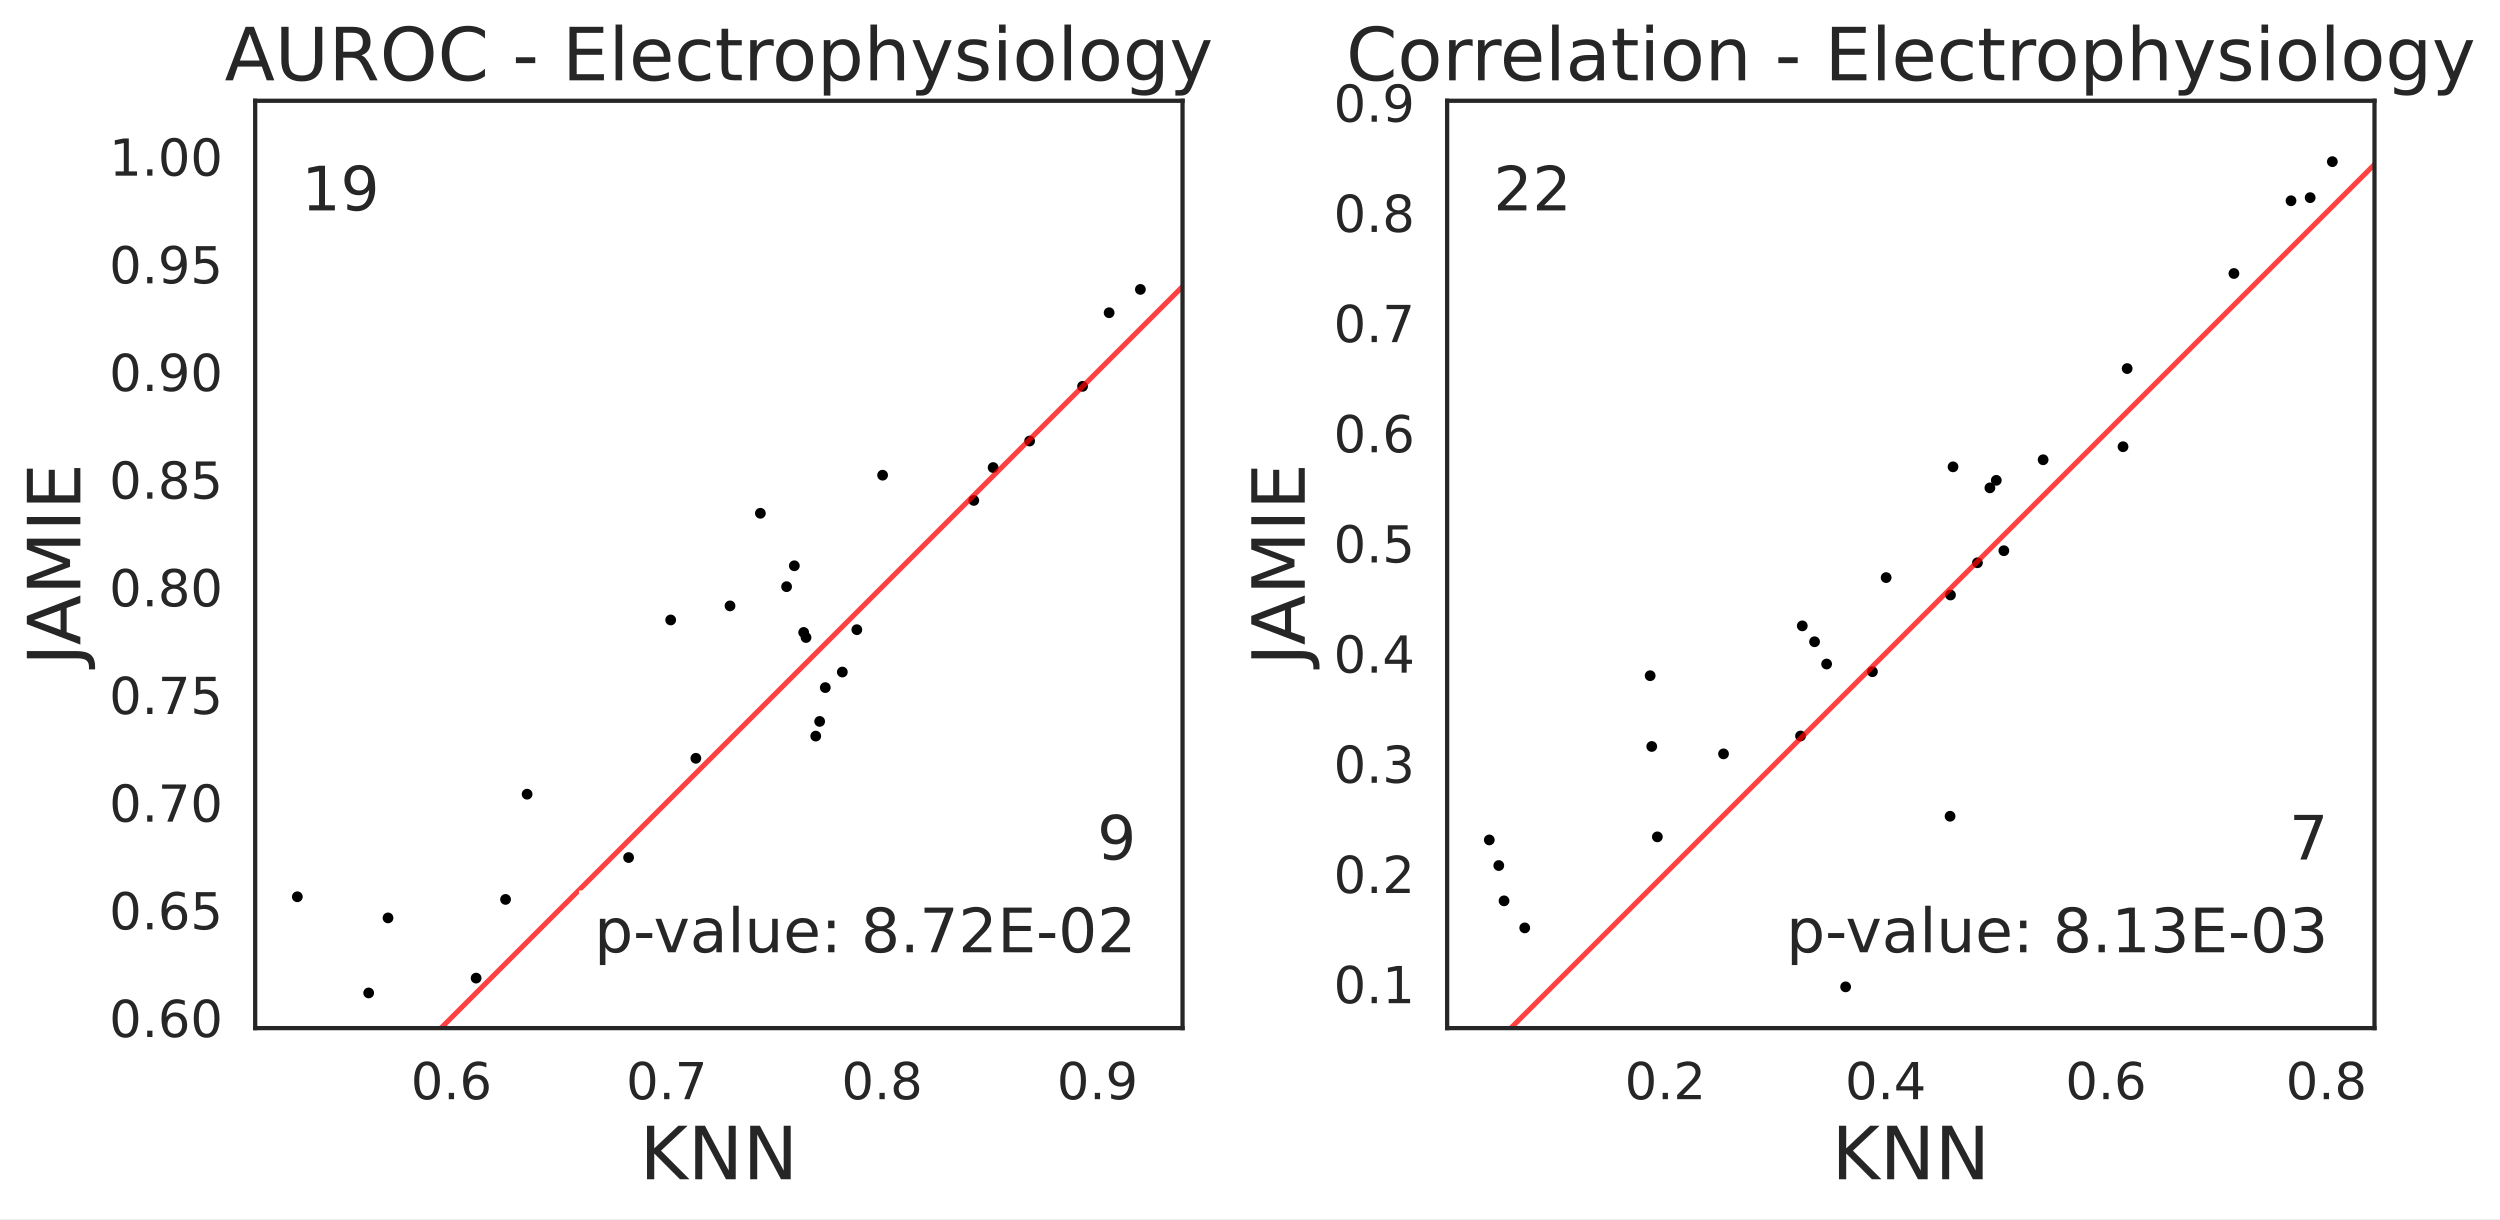
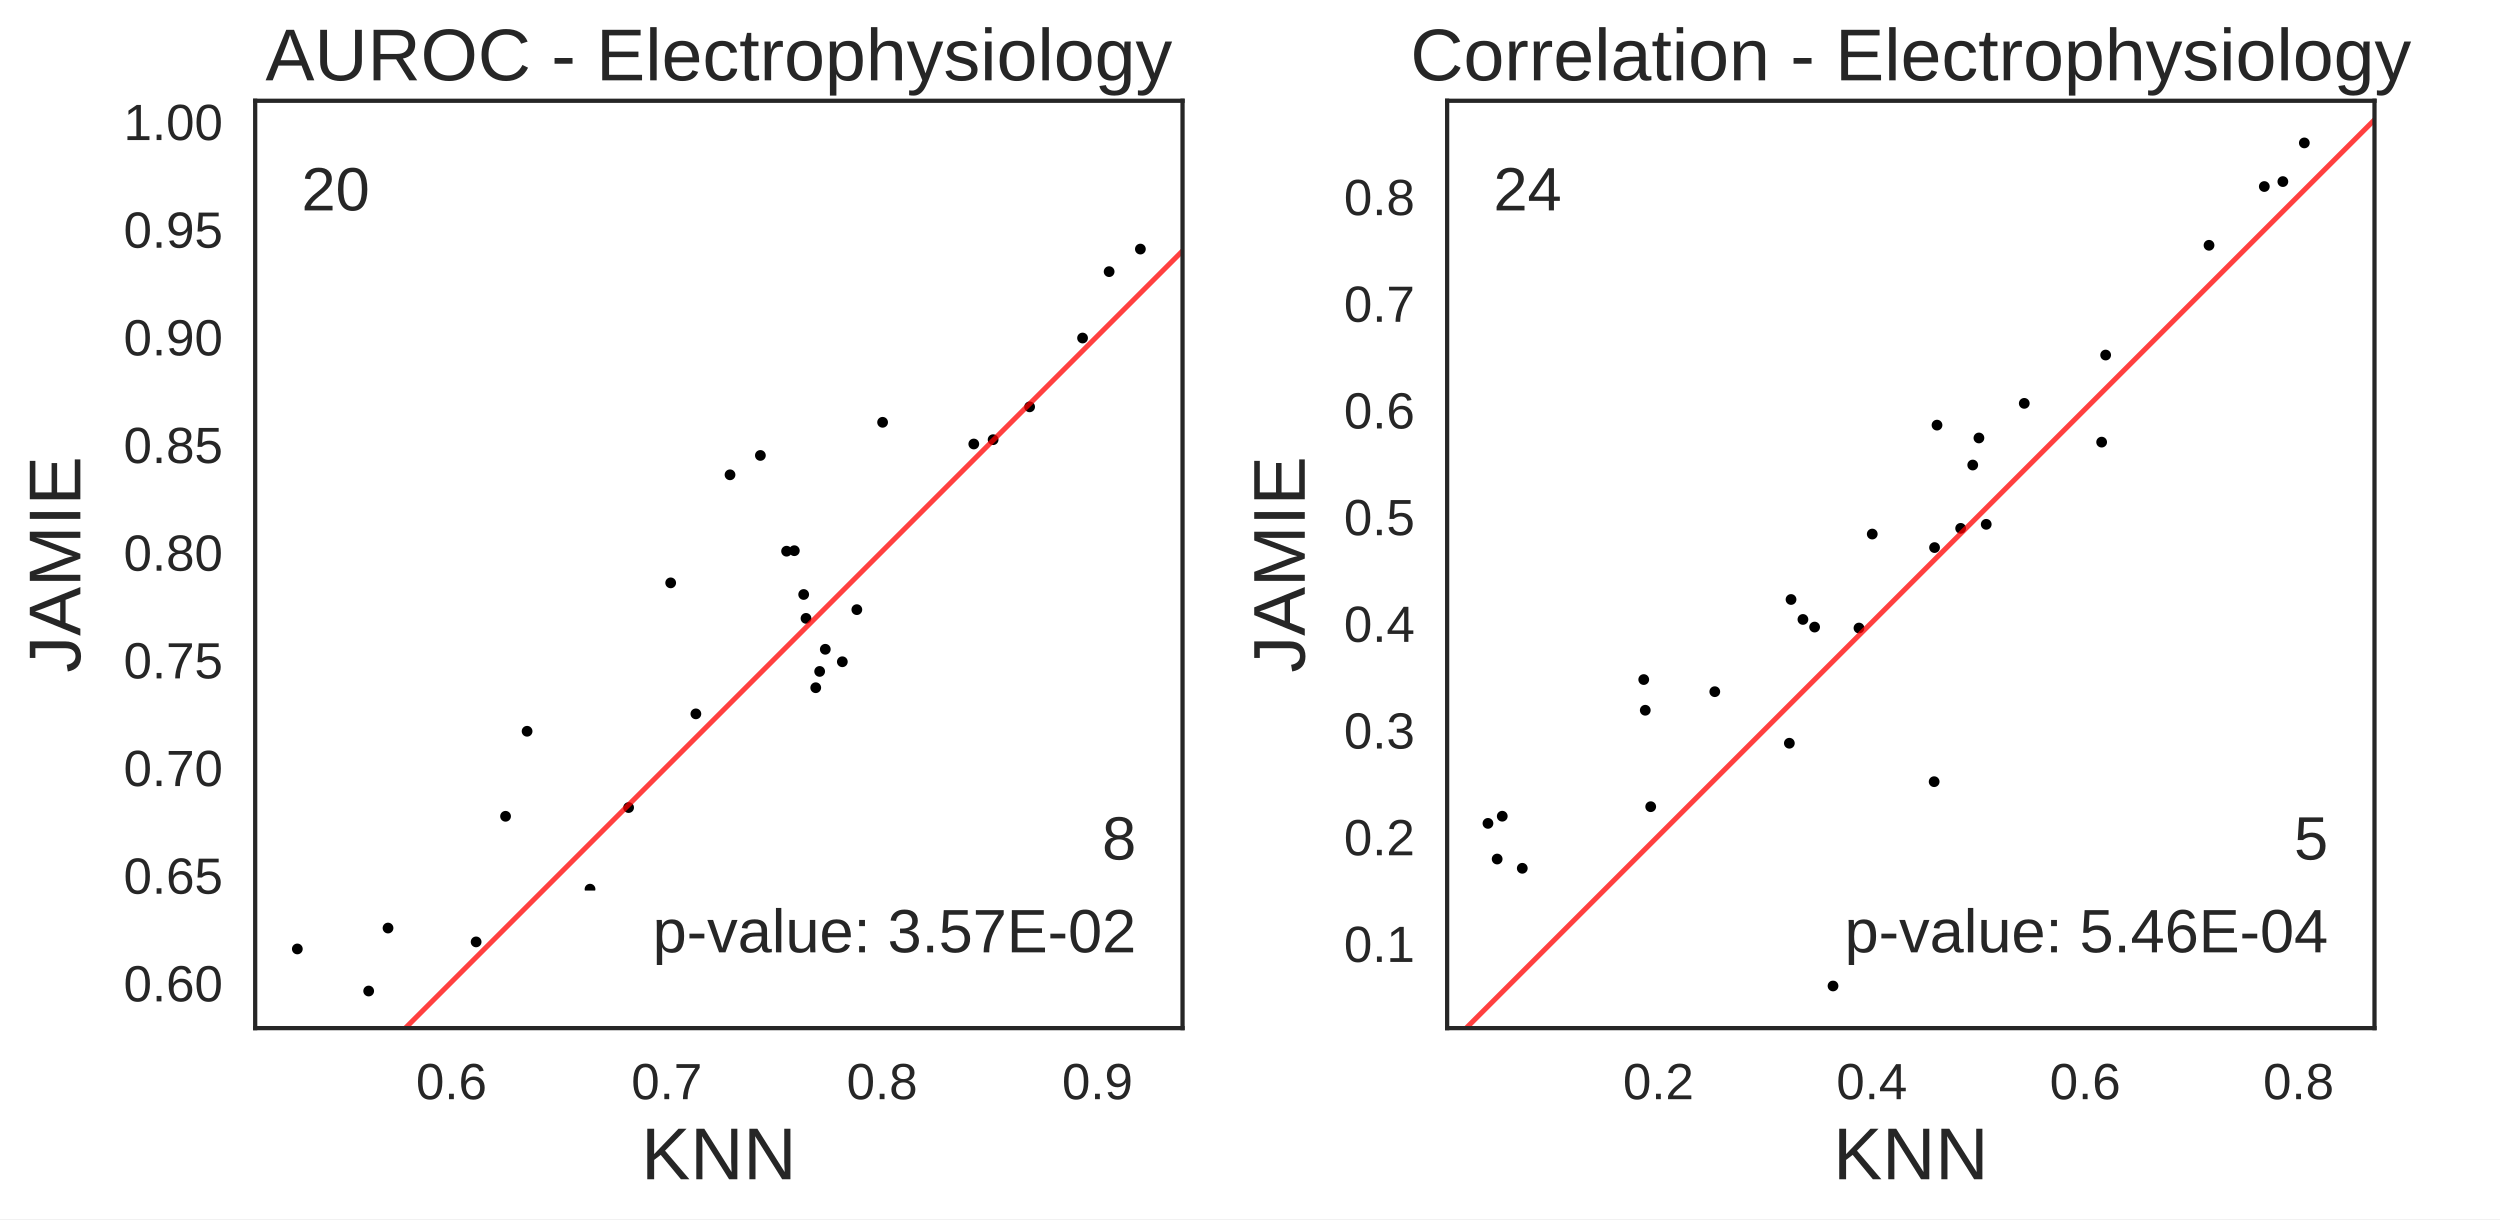
- <svg xmlns="http://www.w3.org/2000/svg" xmlns:xlink="http://www.w3.org/1999/xlink" height="358.249pt" version="1.1" viewBox="0 0 734.672 358.249" width="734.672pt">
+ <svg xmlns="http://www.w3.org/2000/svg" xmlns:xlink="http://www.w3.org/1999/xlink" width="734.672pt" height="358.249pt" viewBox="0 0 734.672 358.249" version="1.1">
  <defs>
-     <style type="text/css">*{stroke-linecap:butt;stroke-linejoin:round;}</style>
+     <style type="text/css">*{stroke-linejoin: round; stroke-linecap: butt}</style>
  </defs>
  <g id="figure_1">
    <g id="patch_1">
-       <path d="M 0 358.249  L 734.672 358.249  L 734.672 0  L 0 0  z " style="fill:#ffffff;" />
+       <path d="M 0 358.249  L 734.672 358.249  L 734.672 -0  L 0 -0  z " style="fill: #ffffff" />
    </g>
    <g id="axes_1">
      <g id="patch_2">
-         <path d="M 74.99 302.133  L 347.51 302.133  L 347.51 29.613  L 74.99 29.613  z " style="fill:#ffffff;" />
+         <path d="M 74.99 302.133  L 347.51 302.133  L 347.51 29.613  L 74.99 29.613  z " style="fill: #ffffff" />
      </g>
      <g id="matplotlib.axis_1">
        <g id="xtick_1">
          <g id="text_1">
-             <text style="fill:#262626;font-family:DejaVu Sans;font-size:14.994px;font-stretch:normal;font-style:normal;font-weight:normal;text-anchor:middle;" transform="rotate(-0, 132.6586, 323.0257)" x="132.659" y="323.026">0.6</text>
+             <text style="fill: #262626; font: 14.994px 'Arial', 'DejaVu Sans', 'Liberation Sans', 'Bitstream Vera Sans', sans-serif; text-anchor: middle" x="132.659" y="323.026" transform="rotate(-0 132.6586 323.0257)">0.6</text>
          </g>
        </g>
        <g id="xtick_2">
          <g id="text_2">
-             <text style="fill:#262626;font-family:DejaVu Sans;font-size:14.994px;font-stretch:normal;font-style:normal;font-weight:normal;text-anchor:middle;" transform="rotate(-0, 195.9394, 323.0257)" x="195.939" y="323.026">0.7</text>
+             <text style="fill: #262626; font: 14.994px 'Arial', 'DejaVu Sans', 'Liberation Sans', 'Bitstream Vera Sans', sans-serif; text-anchor: middle" x="195.939" y="323.026" transform="rotate(-0 195.9394 323.0257)">0.7</text>
          </g>
        </g>
        <g id="xtick_3">
          <g id="text_3">
-             <text style="fill:#262626;font-family:DejaVu Sans;font-size:14.994px;font-stretch:normal;font-style:normal;font-weight:normal;text-anchor:middle;" transform="rotate(-0, 259.2202, 323.0257)" x="259.22" y="323.026">0.8</text>
+             <text style="fill: #262626; font: 14.994px 'Arial', 'DejaVu Sans', 'Liberation Sans', 'Bitstream Vera Sans', sans-serif; text-anchor: middle" x="259.22" y="323.026" transform="rotate(-0 259.2202 323.0257)">0.8</text>
          </g>
        </g>
        <g id="xtick_4">
          <g id="text_4">
-             <text style="fill:#262626;font-family:DejaVu Sans;font-size:14.994px;font-stretch:normal;font-style:normal;font-weight:normal;text-anchor:middle;" transform="rotate(-0, 322.501, 323.0257)" x="322.501" y="323.026">0.9</text>
+             <text style="fill: #262626; font: 14.994px 'Arial', 'DejaVu Sans', 'Liberation Sans', 'Bitstream Vera Sans', sans-serif; text-anchor: middle" x="322.501" y="323.026" transform="rotate(-0 322.501 323.0257)">0.9</text>
          </g>
        </g>
        <g id="text_5">
-           <text style="fill:#262626;font-family:DejaVu Sans;font-size:21.6px;font-stretch:normal;font-style:normal;font-weight:normal;text-anchor:middle;" transform="rotate(-0, 211.2498, 346.5566)" x="211.25" y="346.557">KNN</text>
+           <text style="fill: #262626; font: 21.6px 'Arial', 'DejaVu Sans', 'Liberation Sans', 'Bitstream Vera Sans', sans-serif; text-anchor: middle" x="211.25" y="346.557" transform="rotate(-0 211.2498 346.5566)">KNN</text>
        </g>
      </g>
      <g id="matplotlib.axis_2">
        <g id="ytick_1">
          <g id="text_6">
-             <text style="fill:#262626;font-family:DejaVu Sans;font-size:14.994px;font-stretch:normal;font-style:normal;font-weight:normal;text-anchor:end;" transform="rotate(-0, 65.48983, 304.7488)" x="65.49" y="304.749">0.60</text>
+             <text style="fill: #262626; font: 14.994px 'Arial', 'DejaVu Sans', 'Liberation Sans', 'Bitstream Vera Sans', sans-serif; text-anchor: end" x="65.49" y="294.281" transform="rotate(-0 65.48983 294.2806)">0.60</text>
          </g>
        </g>
        <g id="ytick_2">
          <g id="text_7">
-             <text style="fill:#262626;font-family:DejaVu Sans;font-size:14.994px;font-stretch:normal;font-style:normal;font-weight:normal;text-anchor:end;" transform="rotate(-0, 65.48983, 273.1084)" x="65.49" y="273.108">0.65</text>
+             <text style="fill: #262626; font: 14.994px 'Arial', 'DejaVu Sans', 'Liberation Sans', 'Bitstream Vera Sans', sans-serif; text-anchor: end" x="65.49" y="262.64" transform="rotate(-0 65.48983 262.6402)">0.65</text>
          </g>
        </g>
        <g id="ytick_3">
          <g id="text_8">
-             <text style="fill:#262626;font-family:DejaVu Sans;font-size:14.994px;font-stretch:normal;font-style:normal;font-weight:normal;text-anchor:end;" transform="rotate(-0, 65.48983, 241.468)" x="65.49" y="241.468">0.70</text>
+             <text style="fill: #262626; font: 14.994px 'Arial', 'DejaVu Sans', 'Liberation Sans', 'Bitstream Vera Sans', sans-serif; text-anchor: end" x="65.49" y="231" transform="rotate(-0 65.48983 230.9998)">0.70</text>
          </g>
        </g>
        <g id="ytick_4">
          <g id="text_9">
-             <text style="fill:#262626;font-family:DejaVu Sans;font-size:14.994px;font-stretch:normal;font-style:normal;font-weight:normal;text-anchor:end;" transform="rotate(-0, 65.48983, 209.8276)" x="65.49" y="209.828">0.75</text>
+             <text style="fill: #262626; font: 14.994px 'Arial', 'DejaVu Sans', 'Liberation Sans', 'Bitstream Vera Sans', sans-serif; text-anchor: end" x="65.49" y="199.359" transform="rotate(-0 65.48983 199.3595)">0.75</text>
          </g>
        </g>
        <g id="ytick_5">
          <g id="text_10">
-             <text style="fill:#262626;font-family:DejaVu Sans;font-size:14.994px;font-stretch:normal;font-style:normal;font-weight:normal;text-anchor:end;" transform="rotate(-0, 65.48983, 178.1872)" x="65.49" y="178.187">0.80</text>
+             <text style="fill: #262626; font: 14.994px 'Arial', 'DejaVu Sans', 'Liberation Sans', 'Bitstream Vera Sans', sans-serif; text-anchor: end" x="65.49" y="167.719" transform="rotate(-0 65.48983 167.7191)">0.80</text>
          </g>
        </g>
        <g id="ytick_6">
          <g id="text_11">
-             <text style="fill:#262626;font-family:DejaVu Sans;font-size:14.994px;font-stretch:normal;font-style:normal;font-weight:normal;text-anchor:end;" transform="rotate(-0, 65.48983, 146.5469)" x="65.49" y="146.547">0.85</text>
+             <text style="fill: #262626; font: 14.994px 'Arial', 'DejaVu Sans', 'Liberation Sans', 'Bitstream Vera Sans', sans-serif; text-anchor: end" x="65.49" y="136.079" transform="rotate(-0 65.48983 136.0787)">0.85</text>
          </g>
        </g>
        <g id="ytick_7">
          <g id="text_12">
-             <text style="fill:#262626;font-family:DejaVu Sans;font-size:14.994px;font-stretch:normal;font-style:normal;font-weight:normal;text-anchor:end;" transform="rotate(-0, 65.48983, 114.9065)" x="65.49" y="114.906">0.90</text>
+             <text style="fill: #262626; font: 14.994px 'Arial', 'DejaVu Sans', 'Liberation Sans', 'Bitstream Vera Sans', sans-serif; text-anchor: end" x="65.49" y="104.438" transform="rotate(-0 65.48983 104.4383)">0.90</text>
          </g>
        </g>
        <g id="ytick_8">
          <g id="text_13">
-             <text style="fill:#262626;font-family:DejaVu Sans;font-size:14.994px;font-stretch:normal;font-style:normal;font-weight:normal;text-anchor:end;" transform="rotate(-0, 65.48983, 83.26606)" x="65.49" y="83.266">0.95</text>
+             <text style="fill: #262626; font: 14.994px 'Arial', 'DejaVu Sans', 'Liberation Sans', 'Bitstream Vera Sans', sans-serif; text-anchor: end" x="65.49" y="72.798" transform="rotate(-0 65.48983 72.79787)">0.95</text>
          </g>
        </g>
        <g id="ytick_9">
          <g id="text_14">
-             <text style="fill:#262626;font-family:DejaVu Sans;font-size:14.994px;font-stretch:normal;font-style:normal;font-weight:normal;text-anchor:end;" transform="rotate(-0, 65.48983, 51.62567)" x="65.49" y="51.626">1.00</text>
+             <text style="fill: #262626; font: 14.994px 'Arial', 'DejaVu Sans', 'Liberation Sans', 'Bitstream Vera Sans', sans-serif; text-anchor: end" x="65.49" y="41.157" transform="rotate(-0 65.48983 41.15747)">1.00</text>
          </g>
        </g>
        <g id="text_15">
-           <text style="fill:#262626;font-family:DejaVu Sans;font-size:21.6px;font-stretch:normal;font-style:normal;font-weight:normal;text-anchor:middle;" transform="rotate(-90, 23.61263, 165.8726)" x="23.613" y="165.873">JAMIE</text>
+           <text style="fill: #262626; font: 21.6px 'Arial', 'DejaVu Sans', 'Liberation Sans', 'Bitstream Vera Sans', sans-serif; text-anchor: middle" x="23.613" y="165.873" transform="rotate(-90 23.61263 165.8726)">JAMIE</text>
        </g>
      </g>
      <g id="PathCollection_1">
        <defs>
-           <path d="M 0 1.581  C 0.419 1.581 0.822 1.415 1.118 1.118  C 1.415 0.822 1.581 0.419 1.581 -0  C 1.581 -0.419 1.415 -0.822 1.118 -1.118  C 0.822 -1.415 0.419 -1.581 0 -1.581  C -0.419 -1.581 -0.822 -1.415 -1.118 -1.118  C -1.415 -0.822 -1.581 -0.419 -1.581 0  C -1.581 0.419 -1.415 0.822 -1.118 1.118  C -0.822 1.415 -0.419 1.581 0 1.581  z " id="C0_0_3d2f064de7" />
+           <path id="C0_0_fef1ae1308" d="M 0 1.581  C 0.419 1.581 0.822 1.415 1.118 1.118  C 1.415 0.822 1.581 0.419 1.581 -0  C 1.581 -0.419 1.415 -0.822 1.118 -1.118  C 0.822 -1.415 0.419 -1.581 0 -1.581  C -0.419 -1.581 -0.822 -1.415 -1.118 -1.118  C -1.415 -0.822 -1.581 -0.419 -1.581 0  C -1.581 0.419 -1.415 0.822 -1.118 1.118  C -0.822 1.415 -0.419 1.581 0 1.581  z " />
        </defs>
-         <g clip-path="url(#p76d23bde9d)">
-           <use x="286.168" xlink:href="#C0_0_3d2f064de7" y="147.06" />
-         </g>
-         <g clip-path="url(#p76d23bde9d)">
-           <use x="154.897" xlink:href="#C0_0_3d2f064de7" y="233.386" />
-         </g>
-         <g clip-path="url(#p76d23bde9d)">
-           <use x="302.572" xlink:href="#C0_0_3d2f064de7" y="129.606" />
-         </g>
-         <g clip-path="url(#p76d23bde9d)">
-           <use x="173.391" xlink:href="#C0_0_3d2f064de7" y="280.807" />
-         </g>
-         <g clip-path="url(#p76d23bde9d)">
-           <use x="242.529" xlink:href="#C0_0_3d2f064de7" y="202.061" />
-         </g>
-         <g clip-path="url(#p76d23bde9d)">
-           <use x="236.177" xlink:href="#C0_0_3d2f064de7" y="185.853" />
-         </g>
-         <g clip-path="url(#p76d23bde9d)">
-           <use x="251.799" xlink:href="#C0_0_3d2f064de7" y="185.042" />
-         </g>
-         <g clip-path="url(#p76d23bde9d)">
-           <use x="114.028" xlink:href="#C0_0_3d2f064de7" y="269.747" />
-         </g>
-         <g clip-path="url(#p76d23bde9d)">
-           <use x="236.864" xlink:href="#C0_0_3d2f064de7" y="187.346" />
-         </g>
-         <g clip-path="url(#p76d23bde9d)">
-           <use x="148.567" xlink:href="#C0_0_3d2f064de7" y="264.31" />
-         </g>
-         <g clip-path="url(#p76d23bde9d)">
-           <use x="259.368" xlink:href="#C0_0_3d2f064de7" y="139.645" />
-         </g>
-         <g clip-path="url(#p76d23bde9d)">
-           <use x="318.131" xlink:href="#C0_0_3d2f064de7" y="113.534" />
-         </g>
-         <g clip-path="url(#p76d23bde9d)">
-           <use x="335.123" xlink:href="#C0_0_3d2f064de7" y="85.047" />
-         </g>
-         <g clip-path="url(#p76d23bde9d)">
-           <use x="231.153" xlink:href="#C0_0_3d2f064de7" y="172.404" />
-         </g>
-         <g clip-path="url(#p76d23bde9d)">
-           <use x="108.344" xlink:href="#C0_0_3d2f064de7" y="291.795" />
-         </g>
-         <g clip-path="url(#p76d23bde9d)">
-           <use x="184.728" xlink:href="#C0_0_3d2f064de7" y="252.004" />
-         </g>
-         <g clip-path="url(#p76d23bde9d)">
-           <use x="223.452" xlink:href="#C0_0_3d2f064de7" y="150.835" />
-         </g>
-         <g clip-path="url(#p76d23bde9d)">
-           <use x="87.377" xlink:href="#C0_0_3d2f064de7" y="263.533" />
-         </g>
-         <g clip-path="url(#p76d23bde9d)">
-           <use x="197.093" xlink:href="#C0_0_3d2f064de7" y="182.188" />
-         </g>
-         <g clip-path="url(#p76d23bde9d)">
-           <use x="247.534" xlink:href="#C0_0_3d2f064de7" y="197.495" />
-         </g>
-         <g clip-path="url(#p76d23bde9d)">
-           <use x="214.531" xlink:href="#C0_0_3d2f064de7" y="178.054" />
-         </g>
-         <g clip-path="url(#p76d23bde9d)">
-           <use x="239.722" xlink:href="#C0_0_3d2f064de7" y="216.32" />
-         </g>
-         <g clip-path="url(#p76d23bde9d)">
-           <use x="204.496" xlink:href="#C0_0_3d2f064de7" y="222.837" />
-         </g>
-         <g clip-path="url(#p76d23bde9d)">
-           <use x="233.429" xlink:href="#C0_0_3d2f064de7" y="166.266" />
-         </g>
-         <g clip-path="url(#p76d23bde9d)">
-           <use x="240.872" xlink:href="#C0_0_3d2f064de7" y="212.003" />
-         </g>
-         <g clip-path="url(#p76d23bde9d)">
-           <use x="139.917" xlink:href="#C0_0_3d2f064de7" y="287.439" />
-         </g>
-         <g clip-path="url(#p76d23bde9d)">
-           <use x="291.845" xlink:href="#C0_0_3d2f064de7" y="137.401" />
-         </g>
-         <g clip-path="url(#p76d23bde9d)">
-           <use x="325.939" xlink:href="#C0_0_3d2f064de7" y="91.902" />
+         <g clip-path="url(#pde33afc6b1)">
+           <use xlink:href="#C0_0_fef1ae1308" x="173.391" y="261.3" />
+         </g>
+         <g clip-path="url(#pde33afc6b1)">
+           <use xlink:href="#C0_0_fef1ae1308" x="236.177" y="174.7" />
+         </g>
+         <g clip-path="url(#pde33afc6b1)">
+           <use xlink:href="#C0_0_fef1ae1308" x="247.534" y="194.47" />
+         </g>
+         <g clip-path="url(#pde33afc6b1)">
+           <use xlink:href="#C0_0_fef1ae1308" x="154.897" y="214.896" />
+         </g>
+         <g clip-path="url(#pde33afc6b1)">
+           <use xlink:href="#C0_0_fef1ae1308" x="223.452" y="133.84" />
+         </g>
+         <g clip-path="url(#pde33afc6b1)">
+           <use xlink:href="#C0_0_fef1ae1308" x="114.028" y="272.726" />
+         </g>
+         <g clip-path="url(#pde33afc6b1)">
+           <use xlink:href="#C0_0_fef1ae1308" x="240.872" y="197.311" />
+         </g>
+         <g clip-path="url(#pde33afc6b1)">
+           <use xlink:href="#C0_0_fef1ae1308" x="242.529" y="190.804" />
+         </g>
+         <g clip-path="url(#pde33afc6b1)">
+           <use xlink:href="#C0_0_fef1ae1308" x="236.864" y="181.72" />
+         </g>
+         <g clip-path="url(#pde33afc6b1)">
+           <use xlink:href="#C0_0_fef1ae1308" x="231.153" y="161.979" />
+         </g>
+         <g clip-path="url(#pde33afc6b1)">
+           <use xlink:href="#C0_0_fef1ae1308" x="204.496" y="209.782" />
+         </g>
+         <g clip-path="url(#pde33afc6b1)">
+           <use xlink:href="#C0_0_fef1ae1308" x="259.368" y="124.103" />
+         </g>
+         <g clip-path="url(#pde33afc6b1)">
+           <use xlink:href="#C0_0_fef1ae1308" x="233.429" y="161.831" />
+         </g>
+         <g clip-path="url(#pde33afc6b1)">
+           <use xlink:href="#C0_0_fef1ae1308" x="302.572" y="119.558" />
+         </g>
+         <g clip-path="url(#pde33afc6b1)">
+           <use xlink:href="#C0_0_fef1ae1308" x="251.799" y="179.156" />
+         </g>
+         <g clip-path="url(#pde33afc6b1)">
+           <use xlink:href="#C0_0_fef1ae1308" x="291.845" y="129.208" />
+         </g>
+         <g clip-path="url(#pde33afc6b1)">
+           <use xlink:href="#C0_0_fef1ae1308" x="318.131" y="99.336" />
+         </g>
+         <g clip-path="url(#pde33afc6b1)">
+           <use xlink:href="#C0_0_fef1ae1308" x="139.917" y="276.795" />
+         </g>
+         <g clip-path="url(#pde33afc6b1)">
+           <use xlink:href="#C0_0_fef1ae1308" x="184.728" y="237.317" />
+         </g>
+         <g clip-path="url(#pde33afc6b1)">
+           <use xlink:href="#C0_0_fef1ae1308" x="87.377" y="278.865" />
+         </g>
+         <g clip-path="url(#pde33afc6b1)">
+           <use xlink:href="#C0_0_fef1ae1308" x="325.939" y="79.827" />
+         </g>
+         <g clip-path="url(#pde33afc6b1)">
+           <use xlink:href="#C0_0_fef1ae1308" x="335.123" y="73.196" />
+         </g>
+         <g clip-path="url(#pde33afc6b1)">
+           <use xlink:href="#C0_0_fef1ae1308" x="214.531" y="139.53" />
+         </g>
+         <g clip-path="url(#pde33afc6b1)">
+           <use xlink:href="#C0_0_fef1ae1308" x="286.168" y="130.478" />
+         </g>
+         <g clip-path="url(#pde33afc6b1)">
+           <use xlink:href="#C0_0_fef1ae1308" x="197.093" y="171.286" />
+         </g>
+         <g clip-path="url(#pde33afc6b1)">
+           <use xlink:href="#C0_0_fef1ae1308" x="239.722" y="202.098" />
+         </g>
+         <g clip-path="url(#pde33afc6b1)">
+           <use xlink:href="#C0_0_fef1ae1308" x="108.344" y="291.231" />
+         </g>
+         <g clip-path="url(#pde33afc6b1)">
+           <use xlink:href="#C0_0_fef1ae1308" x="148.567" y="239.883" />
        </g>
      </g>
      <g id="line2d_1">
-         <path clip-path="url(#p76d23bde9d)" d="M 129.578 302.133  L 347.51 84.201  " style="fill:none;stroke:#ff0000;stroke-linecap:round;stroke-opacity:0.75;stroke-width:1.5;" />
+         <path d="M 119.11 302.133  L 347.51 73.733  " clip-path="url(#pde33afc6b1)" style="fill: none; stroke: #ff0000; stroke-opacity: 0.75; stroke-width: 1.5; stroke-linecap: round" />
      </g>
      <g id="patch_3">
-         <path d="M 74.99 302.133  L 74.99 29.613  " style="fill:none;stroke:#262626;stroke-linecap:square;stroke-linejoin:miter;stroke-width:1.25;" />
+         <path d="M 74.99 302.133  L 74.99 29.613  " style="fill: none; stroke: #262626; stroke-width: 1.25; stroke-linejoin: miter; stroke-linecap: square" />
      </g>
      <g id="patch_4">
-         <path d="M 347.51 302.133  L 347.51 29.613  " style="fill:none;stroke:#262626;stroke-linecap:square;stroke-linejoin:miter;stroke-width:1.25;" />
+         <path d="M 347.51 302.133  L 347.51 29.613  " style="fill: none; stroke: #262626; stroke-width: 1.25; stroke-linejoin: miter; stroke-linecap: square" />
      </g>
      <g id="patch_5">
-         <path d="M 74.99 302.133  L 347.51 302.133  " style="fill:none;stroke:#262626;stroke-linecap:square;stroke-linejoin:miter;stroke-width:1.25;" />
+         <path d="M 74.99 302.133  L 347.51 302.133  " style="fill: none; stroke: #262626; stroke-width: 1.25; stroke-linejoin: miter; stroke-linecap: square" />
      </g>
      <g id="patch_6">
-         <path d="M 74.99 29.613  L 347.51 29.613  " style="fill:none;stroke:#262626;stroke-linecap:square;stroke-linejoin:miter;stroke-width:1.25;" />
+         <path d="M 74.99 29.613  L 347.51 29.613  " style="fill: none; stroke: #262626; stroke-width: 1.25; stroke-linejoin: miter; stroke-linecap: square" />
      </g>
      <g id="text_16">
        <g id="patch_7">
-           <path d="M 84.656 69.535  L 115.481 69.535  L 115.481 44.194  L 84.656 44.194  z " style="fill:#ffffff;stroke:#ffffff;stroke-linejoin:miter;" />
-         </g>
-         <text style="fill:#262626;font-family:DejaVu Sans;font-size:18px;font-stretch:normal;font-style:normal;font-weight:normal;text-anchor:start;" transform="rotate(-0, 88.61583, 61.8315)" x="88.616" y="61.831">19</text>
+           <path d="M 84.656 69.535  L 115.481 69.535  L 115.481 44.194  L 84.656 44.194  z " style="fill: #ffffff; stroke: #ffffff; stroke-linejoin: miter" />
+         </g>
+         <text style="fill: #262626; font: 18px 'Arial', 'DejaVu Sans', 'Liberation Sans', 'Bitstream Vera Sans', sans-serif; text-anchor: start" x="88.616" y="61.831" transform="rotate(-0 88.61583 61.8315)">20</text>
      </g>
      <g id="text_17">
        <g id="patch_8">
-           <path d="M 318.471 260.299  L 337.844 260.299  L 337.844 234.958  L 318.471 234.958  z " style="fill:#ffffff;stroke:#ffffff;stroke-linejoin:miter;" />
-         </g>
-         <text style="fill:#262626;font-family:DejaVu Sans;font-size:18px;font-stretch:normal;font-style:normal;font-weight:normal;text-anchor:end;" transform="rotate(-0, 333.8838, 252.5955)" x="333.884" y="252.595">9</text>
+           <path d="M 318.471 260.299  L 337.844 260.299  L 337.844 234.958  L 318.471 234.958  z " style="fill: #ffffff; stroke: #ffffff; stroke-linejoin: miter" />
+         </g>
+         <text style="fill: #262626; font: 18px 'Arial', 'DejaVu Sans', 'Liberation Sans', 'Bitstream Vera Sans', sans-serif; text-anchor: end" x="333.884" y="252.595" transform="rotate(-0 333.8838 252.5955)">8</text>
      </g>
      <g id="text_18">
        <g id="patch_9">
-           <path d="M 170.672 287.551  L 337.844 287.551  L 337.844 262.21  L 170.672 262.21  z " style="fill:#ffffff;stroke:#ffffff;stroke-linejoin:miter;" />
-         </g>
-         <text style="fill:#262626;font-family:DejaVu Sans;font-size:18px;font-stretch:normal;font-style:normal;font-weight:normal;text-anchor:end;" transform="rotate(-0, 333.8838, 279.8475)" x="333.884" y="279.848">p-value: 8.72E-02</text>
+           <path d="M 170.672 287.551  L 337.844 287.551  L 337.844 262.21  L 170.672 262.21  z " style="fill: #ffffff; stroke: #ffffff; stroke-linejoin: miter" />
+         </g>
+         <text style="fill: #262626; font: 18px 'Arial', 'DejaVu Sans', 'Liberation Sans', 'Bitstream Vera Sans', sans-serif; text-anchor: end" x="333.884" y="279.848" transform="rotate(-0 333.8838 279.8475)">p-value: 3.57E-02</text>
      </g>
      <g id="text_19">
-         <text style="fill:#262626;font-family:DejaVu Sans;font-size:21.6px;font-stretch:normal;font-style:normal;font-weight:normal;text-anchor:middle;" transform="rotate(-0, 211.2498, 23.61263)" x="211.25" y="23.613">AUROC - Electrophysiology</text>
+         <text style="fill: #262626; font: 21.6px 'Arial', 'DejaVu Sans', 'Liberation Sans', 'Bitstream Vera Sans', sans-serif; text-anchor: middle" x="211.25" y="23.613" transform="rotate(-0 211.2498 23.61263)">AUROC - Electrophysiology</text>
      </g>
    </g>
    <g id="axes_2">
      <g id="patch_10">
-         <path d="M 425.27 302.133  L 697.79 302.133  L 697.79 29.613  L 425.27 29.613  z " style="fill:#ffffff;" />
+         <path d="M 425.27 302.133  L 697.79 302.133  L 697.79 29.613  L 425.27 29.613  z " style="fill: #ffffff" />
      </g>
      <g id="matplotlib.axis_3">
        <g id="xtick_5">
          <g id="text_20">
-             <text style="fill:#262626;font-family:DejaVu Sans;font-size:14.994px;font-stretch:normal;font-style:normal;font-weight:normal;text-anchor:middle;" transform="rotate(-0, 489.3798, 323.0257)" x="489.38" y="323.026">0.2</text>
+             <text style="fill: #262626; font: 14.994px 'Arial', 'DejaVu Sans', 'Liberation Sans', 'Bitstream Vera Sans', sans-serif; text-anchor: middle" x="487.351" y="323.026" transform="rotate(-0 487.3513 323.0257)">0.2</text>
          </g>
        </g>
        <g id="xtick_6">
          <g id="text_21">
-             <text style="fill:#262626;font-family:DejaVu Sans;font-size:14.994px;font-stretch:normal;font-style:normal;font-weight:normal;text-anchor:middle;" transform="rotate(-0, 554.1348, 323.0257)" x="554.135" y="323.026">0.4</text>
+             <text style="fill: #262626; font: 14.994px 'Arial', 'DejaVu Sans', 'Liberation Sans', 'Bitstream Vera Sans', sans-serif; text-anchor: middle" x="550.057" y="323.026" transform="rotate(-0 550.0574 323.0257)">0.4</text>
          </g>
        </g>
        <g id="xtick_7">
          <g id="text_22">
-             <text style="fill:#262626;font-family:DejaVu Sans;font-size:14.994px;font-stretch:normal;font-style:normal;font-weight:normal;text-anchor:middle;" transform="rotate(-0, 618.8898, 323.0257)" x="618.89" y="323.026">0.6</text>
+             <text style="fill: #262626; font: 14.994px 'Arial', 'DejaVu Sans', 'Liberation Sans', 'Bitstream Vera Sans', sans-serif; text-anchor: middle" x="612.763" y="323.026" transform="rotate(-0 612.7635 323.0257)">0.6</text>
          </g>
        </g>
        <g id="xtick_8">
          <g id="text_23">
-             <text style="fill:#262626;font-family:DejaVu Sans;font-size:14.994px;font-stretch:normal;font-style:normal;font-weight:normal;text-anchor:middle;" transform="rotate(-0, 683.6448, 323.0257)" x="683.645" y="323.026">0.8</text>
+             <text style="fill: #262626; font: 14.994px 'Arial', 'DejaVu Sans', 'Liberation Sans', 'Bitstream Vera Sans', sans-serif; text-anchor: middle" x="675.47" y="323.026" transform="rotate(-0 675.4696 323.0257)">0.8</text>
          </g>
        </g>
        <g id="text_24">
-           <text style="fill:#262626;font-family:DejaVu Sans;font-size:21.6px;font-stretch:normal;font-style:normal;font-weight:normal;text-anchor:middle;" transform="rotate(-0, 561.5298, 346.5566)" x="561.53" y="346.557">KNN</text>
+           <text style="fill: #262626; font: 21.6px 'Arial', 'DejaVu Sans', 'Liberation Sans', 'Bitstream Vera Sans', sans-serif; text-anchor: middle" x="561.53" y="346.557" transform="rotate(-0 561.5298 346.5566)">KNN</text>
        </g>
      </g>
      <g id="matplotlib.axis_4">
        <g id="ytick_10">
          <g id="text_25">
-             <text style="fill:#262626;font-family:DejaVu Sans;font-size:14.994px;font-stretch:normal;font-style:normal;font-weight:normal;text-anchor:end;" transform="rotate(-0, 415.7698, 294.7999)" x="415.77" y="294.8">0.1</text>
+             <text style="fill: #262626; font: 14.994px 'Arial', 'DejaVu Sans', 'Liberation Sans', 'Bitstream Vera Sans', sans-serif; text-anchor: end" x="415.77" y="282.687" transform="rotate(-0 415.7698 282.6871)">0.1</text>
          </g>
        </g>
        <g id="ytick_11">
          <g id="text_26">
-             <text style="fill:#262626;font-family:DejaVu Sans;font-size:14.994px;font-stretch:normal;font-style:normal;font-weight:normal;text-anchor:end;" transform="rotate(-0, 415.7698, 262.4224)" x="415.77" y="262.422">0.2</text>
+             <text style="fill: #262626; font: 14.994px 'Arial', 'DejaVu Sans', 'Liberation Sans', 'Bitstream Vera Sans', sans-serif; text-anchor: end" x="415.77" y="251.334" transform="rotate(-0 415.7698 251.334)">0.2</text>
          </g>
        </g>
        <g id="ytick_12">
          <g id="text_27">
-             <text style="fill:#262626;font-family:DejaVu Sans;font-size:14.994px;font-stretch:normal;font-style:normal;font-weight:normal;text-anchor:end;" transform="rotate(-0, 415.7698, 230.0449)" x="415.77" y="230.045">0.3</text>
+             <text style="fill: #262626; font: 14.994px 'Arial', 'DejaVu Sans', 'Liberation Sans', 'Bitstream Vera Sans', sans-serif; text-anchor: end" x="415.77" y="219.981" transform="rotate(-0 415.7698 219.981)">0.3</text>
          </g>
        </g>
        <g id="ytick_13">
          <g id="text_28">
-             <text style="fill:#262626;font-family:DejaVu Sans;font-size:14.994px;font-stretch:normal;font-style:normal;font-weight:normal;text-anchor:end;" transform="rotate(-0, 415.7698, 197.6674)" x="415.77" y="197.667">0.4</text>
+             <text style="fill: #262626; font: 14.994px 'Arial', 'DejaVu Sans', 'Liberation Sans', 'Bitstream Vera Sans', sans-serif; text-anchor: end" x="415.77" y="188.628" transform="rotate(-0 415.7698 188.6279)">0.4</text>
          </g>
        </g>
        <g id="ytick_14">
          <g id="text_29">
-             <text style="fill:#262626;font-family:DejaVu Sans;font-size:14.994px;font-stretch:normal;font-style:normal;font-weight:normal;text-anchor:end;" transform="rotate(-0, 415.7698, 165.2899)" x="415.77" y="165.29">0.5</text>
+             <text style="fill: #262626; font: 14.994px 'Arial', 'DejaVu Sans', 'Liberation Sans', 'Bitstream Vera Sans', sans-serif; text-anchor: end" x="415.77" y="157.275" transform="rotate(-0 415.7698 157.2749)">0.5</text>
          </g>
        </g>
        <g id="ytick_15">
          <g id="text_30">
-             <text style="fill:#262626;font-family:DejaVu Sans;font-size:14.994px;font-stretch:normal;font-style:normal;font-weight:normal;text-anchor:end;" transform="rotate(-0, 415.7698, 132.9124)" x="415.77" y="132.912">0.6</text>
+             <text style="fill: #262626; font: 14.994px 'Arial', 'DejaVu Sans', 'Liberation Sans', 'Bitstream Vera Sans', sans-serif; text-anchor: end" x="415.77" y="125.922" transform="rotate(-0 415.7698 125.9218)">0.6</text>
          </g>
        </g>
        <g id="ytick_16">
          <g id="text_31">
-             <text style="fill:#262626;font-family:DejaVu Sans;font-size:14.994px;font-stretch:normal;font-style:normal;font-weight:normal;text-anchor:end;" transform="rotate(-0, 415.7698, 100.5349)" x="415.77" y="100.535">0.7</text>
+             <text style="fill: #262626; font: 14.994px 'Arial', 'DejaVu Sans', 'Liberation Sans', 'Bitstream Vera Sans', sans-serif; text-anchor: end" x="415.77" y="94.569" transform="rotate(-0 415.7698 94.56875)">0.7</text>
          </g>
        </g>
        <g id="ytick_17">
          <g id="text_32">
-             <text style="fill:#262626;font-family:DejaVu Sans;font-size:14.994px;font-stretch:normal;font-style:normal;font-weight:normal;text-anchor:end;" transform="rotate(-0, 415.7698, 68.15734)" x="415.77" y="68.157">0.8</text>
-           </g>
-         </g>
-         <g id="ytick_18">
-           <g id="text_33">
-             <text style="fill:#262626;font-family:DejaVu Sans;font-size:14.994px;font-stretch:normal;font-style:normal;font-weight:normal;text-anchor:end;" transform="rotate(-0, 415.7698, 35.77983)" x="415.77" y="35.78">0.9</text>
-           </g>
-         </g>
-         <g id="text_34">
-           <text style="fill:#262626;font-family:DejaVu Sans;font-size:21.6px;font-stretch:normal;font-style:normal;font-weight:normal;text-anchor:middle;" transform="rotate(-90, 383.4326, 165.8726)" x="383.433" y="165.873">JAMIE</text>
+             <text style="fill: #262626; font: 14.994px 'Arial', 'DejaVu Sans', 'Liberation Sans', 'Bitstream Vera Sans', sans-serif; text-anchor: end" x="415.77" y="63.216" transform="rotate(-0 415.7698 63.2157)">0.8</text>
+           </g>
+         </g>
+         <g id="text_33">
+           <text style="fill: #262626; font: 21.6px 'Arial', 'DejaVu Sans', 'Liberation Sans', 'Bitstream Vera Sans', sans-serif; text-anchor: middle" x="383.433" y="165.873" transform="rotate(-90 383.4326 165.8726)">JAMIE</text>
        </g>
      </g>
      <g id="PathCollection_2">
        <defs>
-           <path d="M 0 1.581  C 0.419 1.581 0.822 1.415 1.118 1.118  C 1.415 0.822 1.581 0.419 1.581 -0  C 1.581 -0.419 1.415 -0.822 1.118 -1.118  C 0.822 -1.415 0.419 -1.581 0 -1.581  C -0.419 -1.581 -0.822 -1.415 -1.118 -1.118  C -1.415 -0.822 -1.581 -0.419 -1.581 0  C -1.581 0.419 -1.415 0.822 -1.118 1.118  C -0.822 1.415 -0.419 1.581 0 1.581  z " id="C1_0_945d16986f" />
+           <path id="C1_0_7cee465080" d="M 0 1.581  C 0.419 1.581 0.822 1.415 1.118 1.118  C 1.415 0.822 1.581 0.419 1.581 -0  C 1.581 -0.419 1.415 -0.822 1.118 -1.118  C 0.822 -1.415 0.419 -1.581 0 -1.581  C -0.419 -1.581 -0.822 -1.415 -1.118 -1.118  C -1.415 -0.822 -1.581 -0.419 -1.581 0  C -1.581 0.419 -1.415 0.822 -1.118 1.118  C -0.822 1.415 -0.419 1.581 0 1.581  z " />
        </defs>
-         <g clip-path="url(#p32386cb2c0)">
-           <use x="586.651" xlink:href="#C1_0_945d16986f" y="141.155" />
-         </g>
-         <g clip-path="url(#p32386cb2c0)">
-           <use x="685.403" xlink:href="#C1_0_945d16986f" y="47.506" />
-         </g>
-         <g clip-path="url(#p32386cb2c0)">
-           <use x="625.109" xlink:href="#C1_0_945d16986f" y="108.308" />
-         </g>
-         <g clip-path="url(#p32386cb2c0)">
-           <use x="487.047" xlink:href="#C1_0_945d16986f" y="245.927" />
-         </g>
-         <g clip-path="url(#p32386cb2c0)">
-           <use x="448.073" xlink:href="#C1_0_945d16986f" y="272.676" />
-         </g>
-         <g clip-path="url(#p32386cb2c0)">
-           <use x="600.411" xlink:href="#C1_0_945d16986f" y="135.106" />
-         </g>
-         <g clip-path="url(#p32386cb2c0)">
-           <use x="529.631" xlink:href="#C1_0_945d16986f" y="183.923" />
-         </g>
-         <g clip-path="url(#p32386cb2c0)">
-           <use x="573.064" xlink:href="#C1_0_945d16986f" y="239.868" />
-         </g>
-         <g clip-path="url(#p32386cb2c0)">
-           <use x="573.186" xlink:href="#C1_0_945d16986f" y="174.854" />
-         </g>
-         <g clip-path="url(#p32386cb2c0)">
-           <use x="584.773" xlink:href="#C1_0_945d16986f" y="143.37" />
-         </g>
-         <g clip-path="url(#p32386cb2c0)">
-           <use x="542.373" xlink:href="#C1_0_945d16986f" y="290.008" />
-         </g>
-         <g clip-path="url(#p32386cb2c0)">
-           <use x="678.885" xlink:href="#C1_0_945d16986f" y="58.081" />
-         </g>
-         <g clip-path="url(#p32386cb2c0)">
-           <use x="550.25" xlink:href="#C1_0_945d16986f" y="197.391" />
-         </g>
-         <g clip-path="url(#p32386cb2c0)">
-           <use x="484.932" xlink:href="#C1_0_945d16986f" y="198.572" />
-         </g>
-         <g clip-path="url(#p32386cb2c0)">
-           <use x="673.258" xlink:href="#C1_0_945d16986f" y="59.002" />
-         </g>
-         <g clip-path="url(#p32386cb2c0)">
-           <use x="437.657" xlink:href="#C1_0_945d16986f" y="246.829" />
-         </g>
-         <g clip-path="url(#p32386cb2c0)">
-           <use x="536.788" xlink:href="#C1_0_945d16986f" y="195.139" />
-         </g>
-         <g clip-path="url(#p32386cb2c0)">
-           <use x="588.869" xlink:href="#C1_0_945d16986f" y="161.833" />
-         </g>
-         <g clip-path="url(#p32386cb2c0)">
-           <use x="533.241" xlink:href="#C1_0_945d16986f" y="188.59" />
-         </g>
-         <g clip-path="url(#p32386cb2c0)">
-           <use x="581.107" xlink:href="#C1_0_945d16986f" y="165.383" />
-         </g>
-         <g clip-path="url(#p32386cb2c0)">
-           <use x="485.397" xlink:href="#C1_0_945d16986f" y="219.367" />
-         </g>
-         <g clip-path="url(#p32386cb2c0)">
-           <use x="656.481" xlink:href="#C1_0_945d16986f" y="80.371" />
-         </g>
-         <g clip-path="url(#p32386cb2c0)">
-           <use x="441.995" xlink:href="#C1_0_945d16986f" y="264.731" />
-         </g>
-         <g clip-path="url(#p32386cb2c0)">
-           <use x="623.893" xlink:href="#C1_0_945d16986f" y="131.276" />
-         </g>
-         <g clip-path="url(#p32386cb2c0)">
-           <use x="529.121" xlink:href="#C1_0_945d16986f" y="216.285" />
-         </g>
-         <g clip-path="url(#p32386cb2c0)">
-           <use x="506.492" xlink:href="#C1_0_945d16986f" y="221.541" />
-         </g>
-         <g clip-path="url(#p32386cb2c0)">
-           <use x="554.279" xlink:href="#C1_0_945d16986f" y="169.738" />
-         </g>
-         <g clip-path="url(#p32386cb2c0)">
-           <use x="440.45" xlink:href="#C1_0_945d16986f" y="254.357" />
-         </g>
-         <g clip-path="url(#p32386cb2c0)">
-           <use x="573.934" xlink:href="#C1_0_945d16986f" y="137.191" />
+         <g clip-path="url(#p890b4c2cdf)">
+           <use xlink:href="#C1_0_7cee465080" x="550.197" y="156.944" />
+         </g>
+         <g clip-path="url(#p890b4c2cdf)">
+           <use xlink:href="#C1_0_7cee465080" x="538.668" y="289.745" />
+         </g>
+         <g clip-path="url(#p890b4c2cdf)">
+           <use xlink:href="#C1_0_7cee465080" x="670.86" y="53.362" />
+         </g>
+         <g clip-path="url(#p890b4c2cdf)">
+           <use xlink:href="#C1_0_7cee465080" x="529.824" y="182.037" />
+         </g>
+         <g clip-path="url(#p890b4c2cdf)">
+           <use xlink:href="#C1_0_7cee465080" x="581.545" y="128.707" />
+         </g>
+         <g clip-path="url(#p890b4c2cdf)">
+           <use xlink:href="#C1_0_7cee465080" x="568.506" y="160.915" />
+         </g>
+         <g clip-path="url(#p890b4c2cdf)">
+           <use xlink:href="#C1_0_7cee465080" x="533.26" y="184.278" />
+         </g>
+         <g clip-path="url(#p890b4c2cdf)">
+           <use xlink:href="#C1_0_7cee465080" x="437.265" y="241.966" />
+         </g>
+         <g clip-path="url(#p890b4c2cdf)">
+           <use xlink:href="#C1_0_7cee465080" x="618.786" y="104.338" />
+         </g>
+         <g clip-path="url(#p890b4c2cdf)">
+           <use xlink:href="#C1_0_7cee465080" x="546.295" y="184.56" />
+         </g>
+         <g clip-path="url(#p890b4c2cdf)">
+           <use xlink:href="#C1_0_7cee465080" x="526.329" y="176.172" />
+         </g>
+         <g clip-path="url(#p890b4c2cdf)">
+           <use xlink:href="#C1_0_7cee465080" x="617.608" y="129.929" />
+         </g>
+         <g clip-path="url(#p890b4c2cdf)">
+           <use xlink:href="#C1_0_7cee465080" x="447.351" y="255.163" />
+         </g>
+         <g clip-path="url(#p890b4c2cdf)">
+           <use xlink:href="#C1_0_7cee465080" x="503.922" y="203.263" />
+         </g>
+         <g clip-path="url(#p890b4c2cdf)">
+           <use xlink:href="#C1_0_7cee465080" x="568.387" y="229.712" />
+         </g>
+         <g clip-path="url(#p890b4c2cdf)">
+           <use xlink:href="#C1_0_7cee465080" x="579.726" y="136.658" />
+         </g>
+         <g clip-path="url(#p890b4c2cdf)">
+           <use xlink:href="#C1_0_7cee465080" x="576.176" y="155.267" />
+         </g>
+         <g clip-path="url(#p890b4c2cdf)">
+           <use xlink:href="#C1_0_7cee465080" x="439.97" y="252.443" />
+         </g>
+         <g clip-path="url(#p890b4c2cdf)">
+           <use xlink:href="#C1_0_7cee465080" x="485.092" y="237.061" />
+         </g>
+         <g clip-path="url(#p890b4c2cdf)">
+           <use xlink:href="#C1_0_7cee465080" x="483.044" y="199.702" />
+         </g>
+         <g clip-path="url(#p890b4c2cdf)">
+           <use xlink:href="#C1_0_7cee465080" x="665.411" y="54.815" />
+         </g>
+         <g clip-path="url(#p890b4c2cdf)">
+           <use xlink:href="#C1_0_7cee465080" x="594.869" y="118.536" />
+         </g>
+         <g clip-path="url(#p890b4c2cdf)">
+           <use xlink:href="#C1_0_7cee465080" x="649.165" y="72.083" />
+         </g>
+         <g clip-path="url(#p890b4c2cdf)">
+           <use xlink:href="#C1_0_7cee465080" x="483.494" y="208.722" />
+         </g>
+         <g clip-path="url(#p890b4c2cdf)">
+           <use xlink:href="#C1_0_7cee465080" x="677.172" y="42" />
+         </g>
+         <g clip-path="url(#p890b4c2cdf)">
+           <use xlink:href="#C1_0_7cee465080" x="525.835" y="218.413" />
+         </g>
+         <g clip-path="url(#p890b4c2cdf)">
+           <use xlink:href="#C1_0_7cee465080" x="583.692" y="154.083" />
+         </g>
+         <g clip-path="url(#p890b4c2cdf)">
+           <use xlink:href="#C1_0_7cee465080" x="441.466" y="239.858" />
+         </g>
+         <g clip-path="url(#p890b4c2cdf)">
+           <use xlink:href="#C1_0_7cee465080" x="569.23" y="124.932" />
        </g>
      </g>
      <g id="line2d_2">
-         <path clip-path="url(#p32386cb2c0)" d="M 443.973 302.133  L 697.79 48.316  " style="fill:none;stroke:#ff0000;stroke-linecap:round;stroke-opacity:0.75;stroke-width:1.5;" />
+         <path d="M 430.856 302.133  L 697.79 35.199  " clip-path="url(#p890b4c2cdf)" style="fill: none; stroke: #ff0000; stroke-opacity: 0.75; stroke-width: 1.5; stroke-linecap: round" />
      </g>
      <g id="patch_11">
-         <path d="M 425.27 302.133  L 425.27 29.613  " style="fill:none;stroke:#262626;stroke-linecap:square;stroke-linejoin:miter;stroke-width:1.25;" />
+         <path d="M 425.27 302.133  L 425.27 29.613  " style="fill: none; stroke: #262626; stroke-width: 1.25; stroke-linejoin: miter; stroke-linecap: square" />
      </g>
      <g id="patch_12">
-         <path d="M 697.79 302.133  L 697.79 29.613  " style="fill:none;stroke:#262626;stroke-linecap:square;stroke-linejoin:miter;stroke-width:1.25;" />
+         <path d="M 697.79 302.133  L 697.79 29.613  " style="fill: none; stroke: #262626; stroke-width: 1.25; stroke-linejoin: miter; stroke-linecap: square" />
      </g>
      <g id="patch_13">
-         <path d="M 425.27 302.133  L 697.79 302.133  " style="fill:none;stroke:#262626;stroke-linecap:square;stroke-linejoin:miter;stroke-width:1.25;" />
+         <path d="M 425.27 302.133  L 697.79 302.133  " style="fill: none; stroke: #262626; stroke-width: 1.25; stroke-linejoin: miter; stroke-linecap: square" />
      </g>
      <g id="patch_14">
-         <path d="M 425.27 29.613  L 697.79 29.613  " style="fill:none;stroke:#262626;stroke-linecap:square;stroke-linejoin:miter;stroke-width:1.25;" />
+         <path d="M 425.27 29.613  L 697.79 29.613  " style="fill: none; stroke: #262626; stroke-width: 1.25; stroke-linejoin: miter; stroke-linecap: square" />
+       </g>
+       <g id="text_34">
+         <g id="patch_15">
+           <path d="M 434.936 69.535  L 465.761 69.535  L 465.761 44.194  L 434.936 44.194  z " style="fill: #ffffff; stroke: #ffffff; stroke-linejoin: miter" />
+         </g>
+         <text style="fill: #262626; font: 18px 'Arial', 'DejaVu Sans', 'Liberation Sans', 'Bitstream Vera Sans', sans-serif; text-anchor: start" x="438.896" y="61.831" transform="rotate(-0 438.8958 61.8315)">24</text>
      </g>
      <g id="text_35">
-         <g id="patch_15">
-           <path d="M 434.936 69.535  L 465.761 69.535  L 465.761 44.194  L 434.936 44.194  z " style="fill:#ffffff;stroke:#ffffff;stroke-linejoin:miter;" />
-         </g>
-         <text style="fill:#262626;font-family:DejaVu Sans;font-size:18px;font-stretch:normal;font-style:normal;font-weight:normal;text-anchor:start;" transform="rotate(-0, 438.8958, 61.8315)" x="438.896" y="61.831">22</text>
+         <g id="patch_16">
+           <path d="M 668.751 260.299  L 688.124 260.299  L 688.124 234.958  L 668.751 234.958  z " style="fill: #ffffff; stroke: #ffffff; stroke-linejoin: miter" />
+         </g>
+         <text style="fill: #262626; font: 18px 'Arial', 'DejaVu Sans', 'Liberation Sans', 'Bitstream Vera Sans', sans-serif; text-anchor: end" x="684.164" y="252.595" transform="rotate(-0 684.1638 252.5955)">5</text>
      </g>
      <g id="text_36">
-         <g id="patch_16">
-           <path d="M 668.751 260.299  L 688.124 260.299  L 688.124 234.958  L 668.751 234.958  z " style="fill:#ffffff;stroke:#ffffff;stroke-linejoin:miter;" />
-         </g>
-         <text style="fill:#262626;font-family:DejaVu Sans;font-size:18px;font-stretch:normal;font-style:normal;font-weight:normal;text-anchor:end;" transform="rotate(-0, 684.1638, 252.5955)" x="684.164" y="252.595">7</text>
+         <g id="patch_17">
+           <path d="M 520.952 287.551  L 688.124 287.551  L 688.124 262.21  L 520.952 262.21  z " style="fill: #ffffff; stroke: #ffffff; stroke-linejoin: miter" />
+         </g>
+         <text style="fill: #262626; font: 18px 'Arial', 'DejaVu Sans', 'Liberation Sans', 'Bitstream Vera Sans', sans-serif; text-anchor: end" x="684.164" y="279.848" transform="rotate(-0 684.1638 279.8475)">p-value: 5.46E-04</text>
      </g>
      <g id="text_37">
-         <g id="patch_17">
-           <path d="M 520.952 287.551  L 688.124 287.551  L 688.124 262.21  L 520.952 262.21  z " style="fill:#ffffff;stroke:#ffffff;stroke-linejoin:miter;" />
-         </g>
-         <text style="fill:#262626;font-family:DejaVu Sans;font-size:18px;font-stretch:normal;font-style:normal;font-weight:normal;text-anchor:end;" transform="rotate(-0, 684.1638, 279.8475)" x="684.164" y="279.848">p-value: 8.13E-03</text>
-       </g>
-       <g id="text_38">
-         <text style="fill:#262626;font-family:DejaVu Sans;font-size:21.6px;font-stretch:normal;font-style:normal;font-weight:normal;text-anchor:middle;" transform="rotate(-0, 561.5298, 23.61263)" x="561.53" y="23.613">Correlation - Electrophysiology</text>
+         <text style="fill: #262626; font: 21.6px 'Arial', 'DejaVu Sans', 'Liberation Sans', 'Bitstream Vera Sans', sans-serif; text-anchor: middle" x="561.53" y="23.613" transform="rotate(-0 561.5298 23.61263)">Correlation - Electrophysiology</text>
      </g>
    </g>
  </g>
  <defs>
-     <clipPath id="p76d23bde9d">
-       <rect height="272.52" width="272.52" x="74.99" y="29.613" />
+     <clipPath id="pde33afc6b1">
+       <rect x="74.99" y="29.613" width="272.52" height="272.52" />
    </clipPath>
-     <clipPath id="p32386cb2c0">
-       <rect height="272.52" width="272.52" x="425.27" y="29.613" />
+     <clipPath id="p890b4c2cdf">
+       <rect x="425.27" y="29.613" width="272.52" height="272.52" />
    </clipPath>
  </defs>
</svg>
